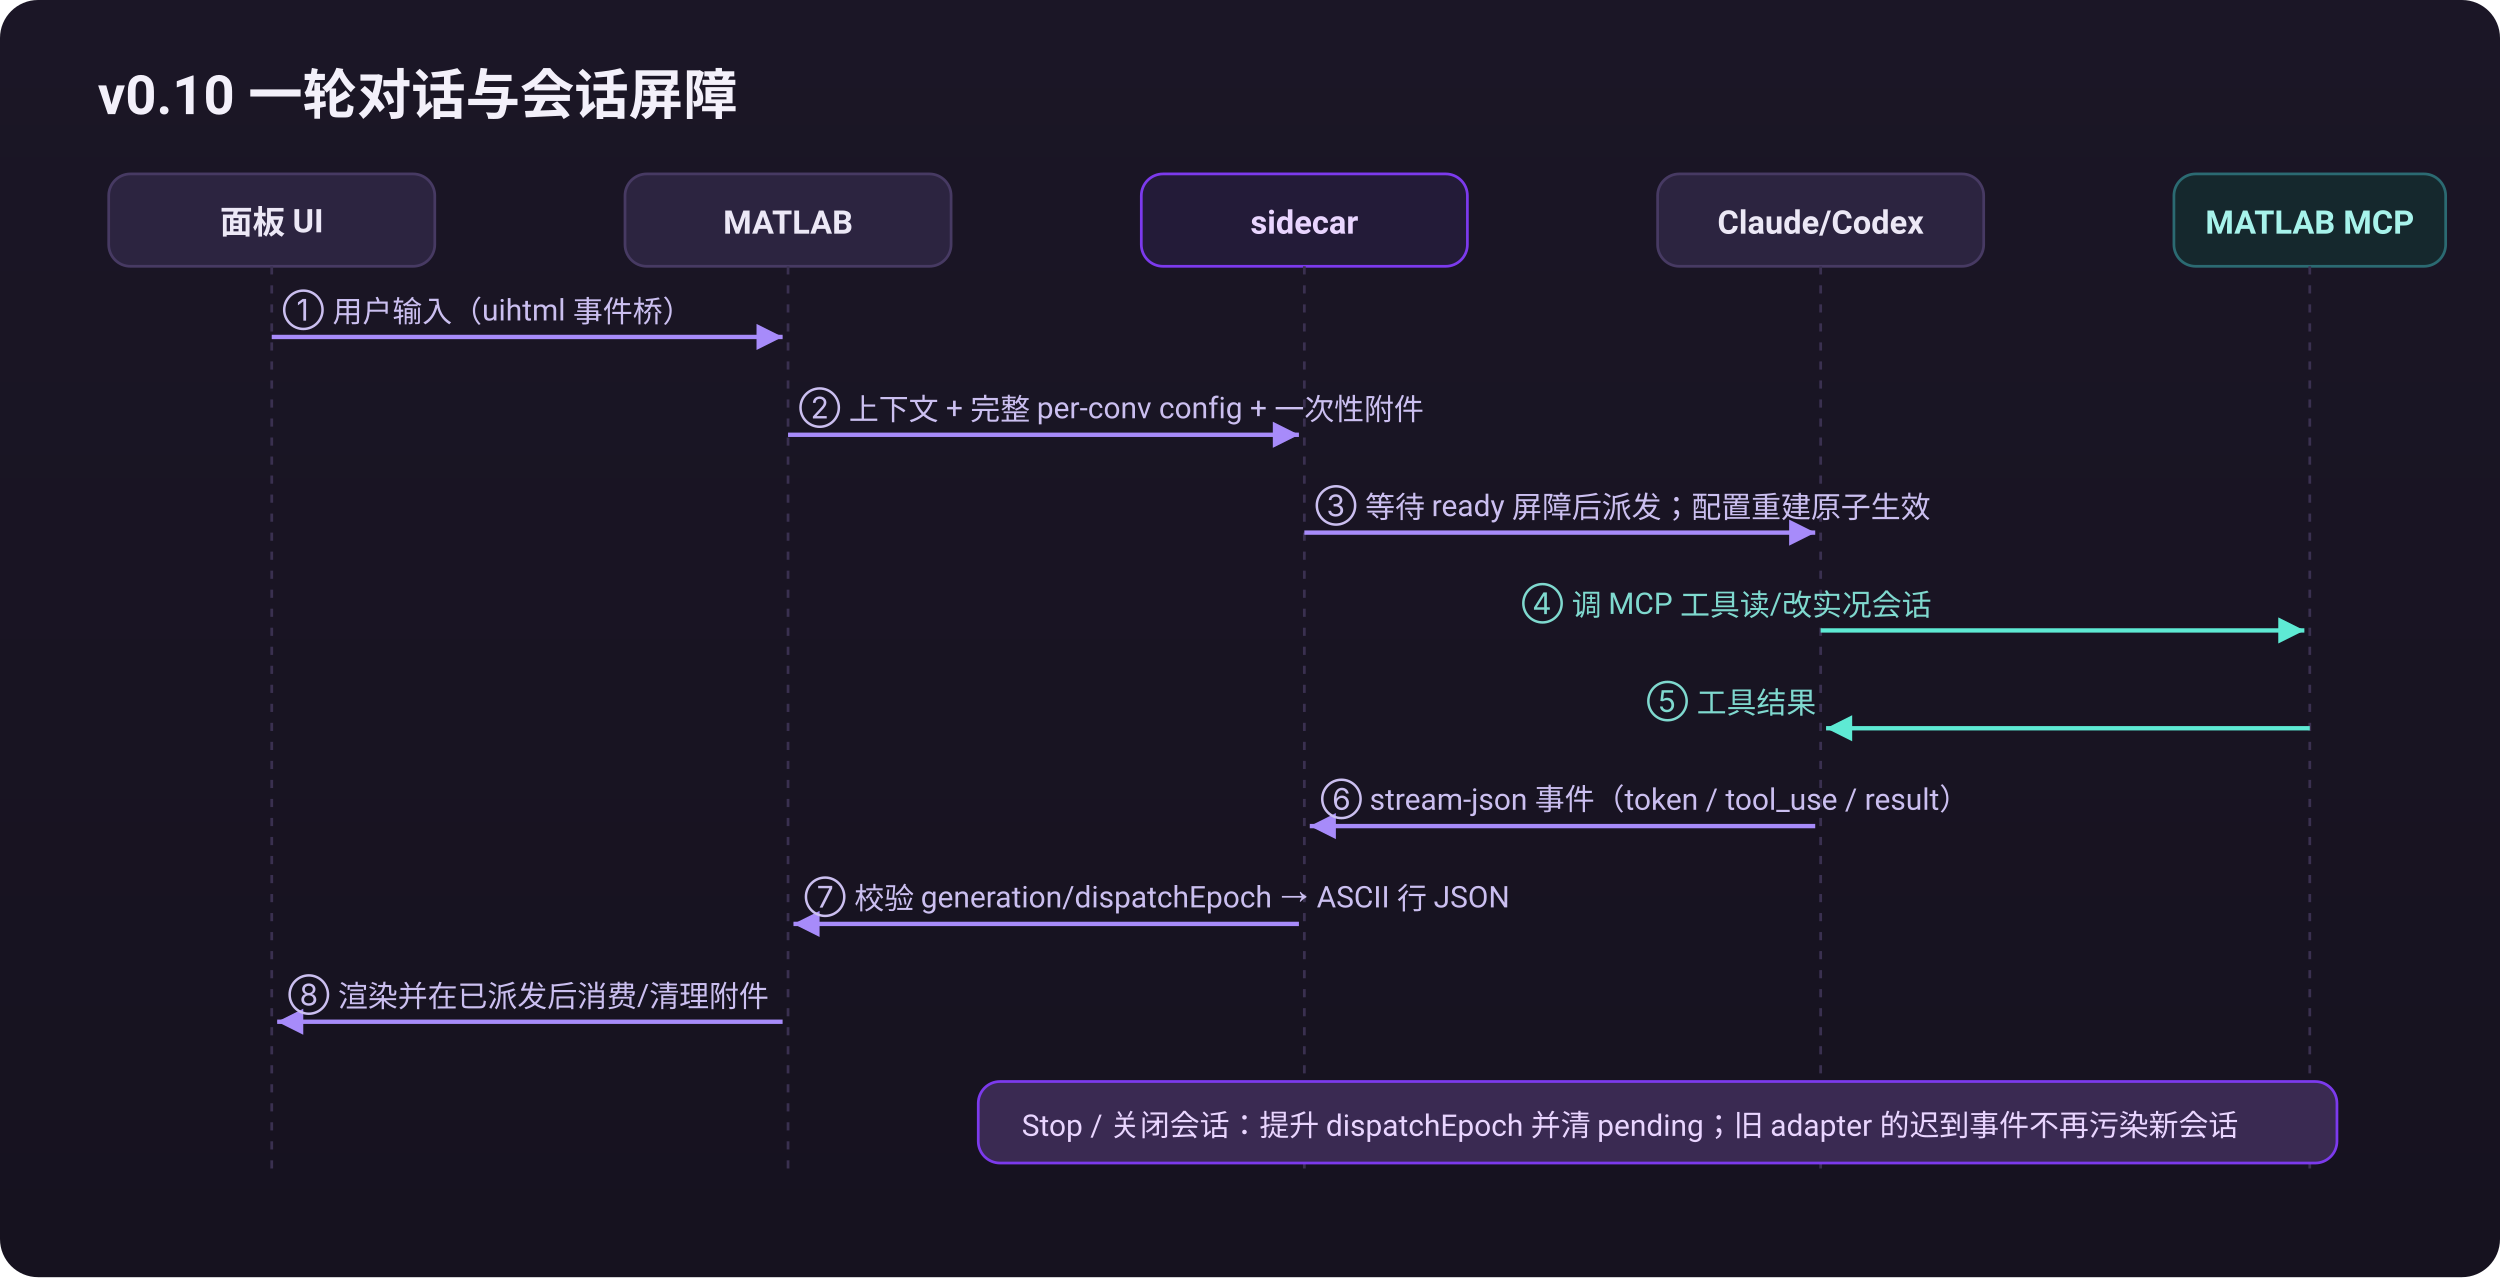
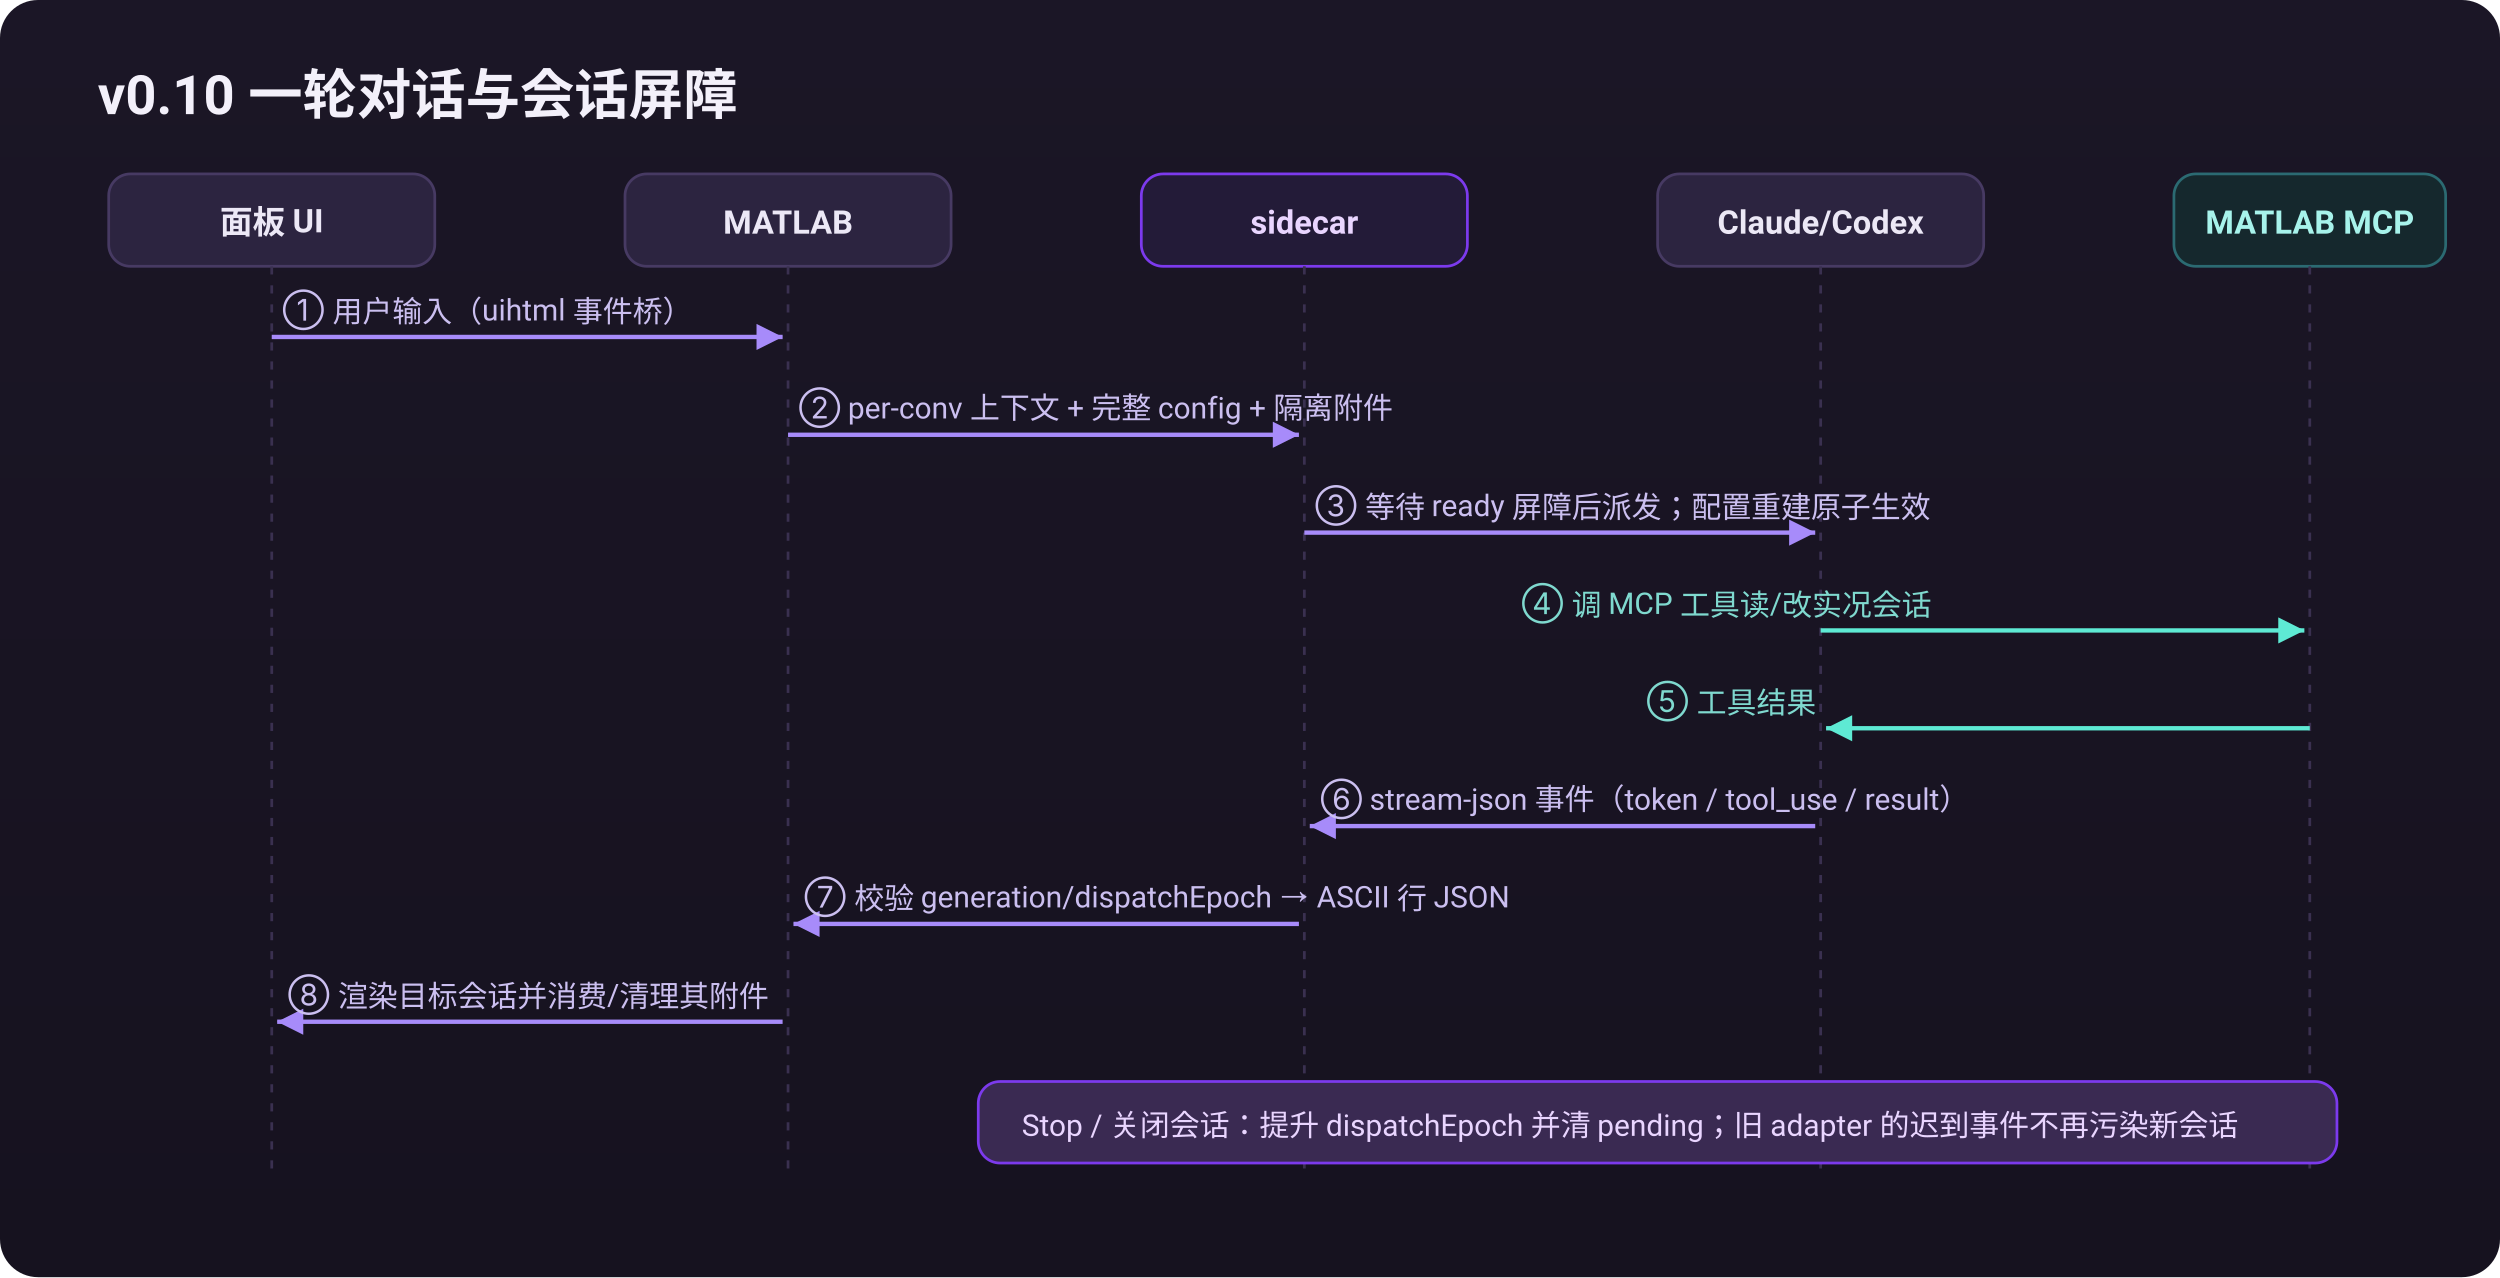
<svg xmlns="http://www.w3.org/2000/svg" viewBox="0 0 920 470" font-family="-apple-system,Segoe UI,Roboto,Helvetica,Arial,sans-serif">
  <defs>
    <linearGradient id="bg2" x1="0" y1="0" x2="0" y2="1">
      <stop offset="0" stop-color="#1b1626" />
      <stop offset="1" stop-color="#16121f" />
    </linearGradient>
    <marker id="a2" markerWidth="9" markerHeight="9" refX="6" refY="3" orient="auto">
      <path d="M0,0 L6,3 L0,6 Z" fill="#a78bfa" />
    </marker>
    <marker id="a2b" markerWidth="9" markerHeight="9" refX="6" refY="3" orient="auto">
      <path d="M0,0 L6,3 L0,6 Z" fill="#5eead4" />
    </marker>
  </defs>
  <rect width="920" height="470" rx="14" fill="url(#bg2)" />
  <text x="36" y="42" fill="#f3f0fa" font-size="20" font-weight="700">v0.10 一轮对话与会话屏障</text>
  <g font-size="12" font-weight="600" text-anchor="middle">
    <rect x="40" y="64" width="120" height="34" rx="8" fill="#2c2440" stroke="#473a63" />
    <text x="100" y="86" fill="#ece8f6">面板 UI</text>
    <rect x="230" y="64" width="120" height="34" rx="8" fill="#2c2440" stroke="#473a63" />
    <text x="290" y="86" fill="#ece8f6">MATLAB</text>
    <rect x="420" y="64" width="120" height="34" rx="8" fill="#231b38" stroke="#7c3aed" />
    <text x="480" y="86" fill="#e9d5ff">sidecar</text>
    <rect x="610" y="64" width="120" height="34" rx="8" fill="#2c2440" stroke="#473a63" />
    <text x="670" y="86" fill="#ece8f6">Claude/Codex</text>
    <rect x="800" y="64" width="100" height="34" rx="8" fill="#15282d" stroke="#2b6a72" />
    <text x="850" y="86" fill="#a7f3eb">MATLAB MCP</text>
  </g>
  <g stroke="#3a3050" stroke-dasharray="3 4">
    <line x1="100" y1="98" x2="100" y2="430" />
    <line x1="290" y1="98" x2="290" y2="430" />
    <line x1="480" y1="98" x2="480" y2="430" />
    <line x1="670" y1="98" x2="670" y2="430" />
    <line x1="850" y1="98" x2="850" y2="430" />
  </g>
  <g font-size="11">
    <line x1="100" y1="124" x2="288" y2="124" stroke="#a78bfa" stroke-width="1.6" marker-end="url(#a2)" />
    <text x="104" y="118" fill="#cbbff0">① 用户输入（uihtml 事件桥）</text>
    <line x1="290" y1="160" x2="478" y2="160" stroke="#a78bfa" stroke-width="1.6" marker-end="url(#a2)" />
-     <text x="294" y="154" fill="#cbbff0">② 上下文 + 完整 per-conv config + 一次性附件</text>
+     <text x="294" y="154" fill="#cbbff0">② per-conv 上下文 + 完整 config + 隔离附件</text>
    <line x1="480" y1="196" x2="668" y2="196" stroke="#a78bfa" stroke-width="1.6" marker-end="url(#a2)" />
    <text x="484" y="190" fill="#cbbff0">③ 等待 ready 屏障后派发；配置重建原子生效</text>
    <line x1="670" y1="232" x2="848" y2="232" stroke="#5eead4" stroke-width="1.6" marker-end="url(#a2b)" />
    <text x="560" y="226" fill="#7fd9cf">④ 调 MCP 工具读/改实况会话</text>
    <line x1="850" y1="268" x2="672" y2="268" stroke="#5eead4" stroke-width="1.6" marker-end="url(#a2b)" />
    <text x="606" y="262" fill="#7fd9cf">⑤ 工具结果</text>
    <line x1="668" y1="304" x2="482" y2="304" stroke="#a78bfa" stroke-width="1.6" marker-end="url(#a2)" />
    <text x="486" y="298" fill="#cbbff0">⑥ stream-json 事件（token / tool_use / result）</text>
    <line x1="478" y1="340" x2="292" y2="340" stroke="#a78bfa" stroke-width="1.6" marker-end="url(#a2)" />
    <text x="296" y="334" fill="#cbbff0">⑦ 校验 generation/dispatchEpoch → ASCII 行 JSON</text>
    <line x1="288" y1="376" x2="102" y2="376" stroke="#a78bfa" stroke-width="1.6" marker-end="url(#a2)" />
-     <text x="106" y="370" fill="#cbbff0">⑧ 渲染并在已派发后消费/清理附件</text>
+     <text x="106" y="370" fill="#cbbff0">⑧ 渲染目标会话并消费/清理其附件</text>
  </g>
  <rect x="360" y="398" width="500" height="30" rx="8" fill="#3a2a52" stroke="#7c3aed" />
  <text x="376" y="418" fill="#e9d5ff" font-size="11">Stop / 关闭会话：提升 dispatchEpoch 并清 pending；旧 adapter 的迟到事件不再污染新会话</text>
</svg>
